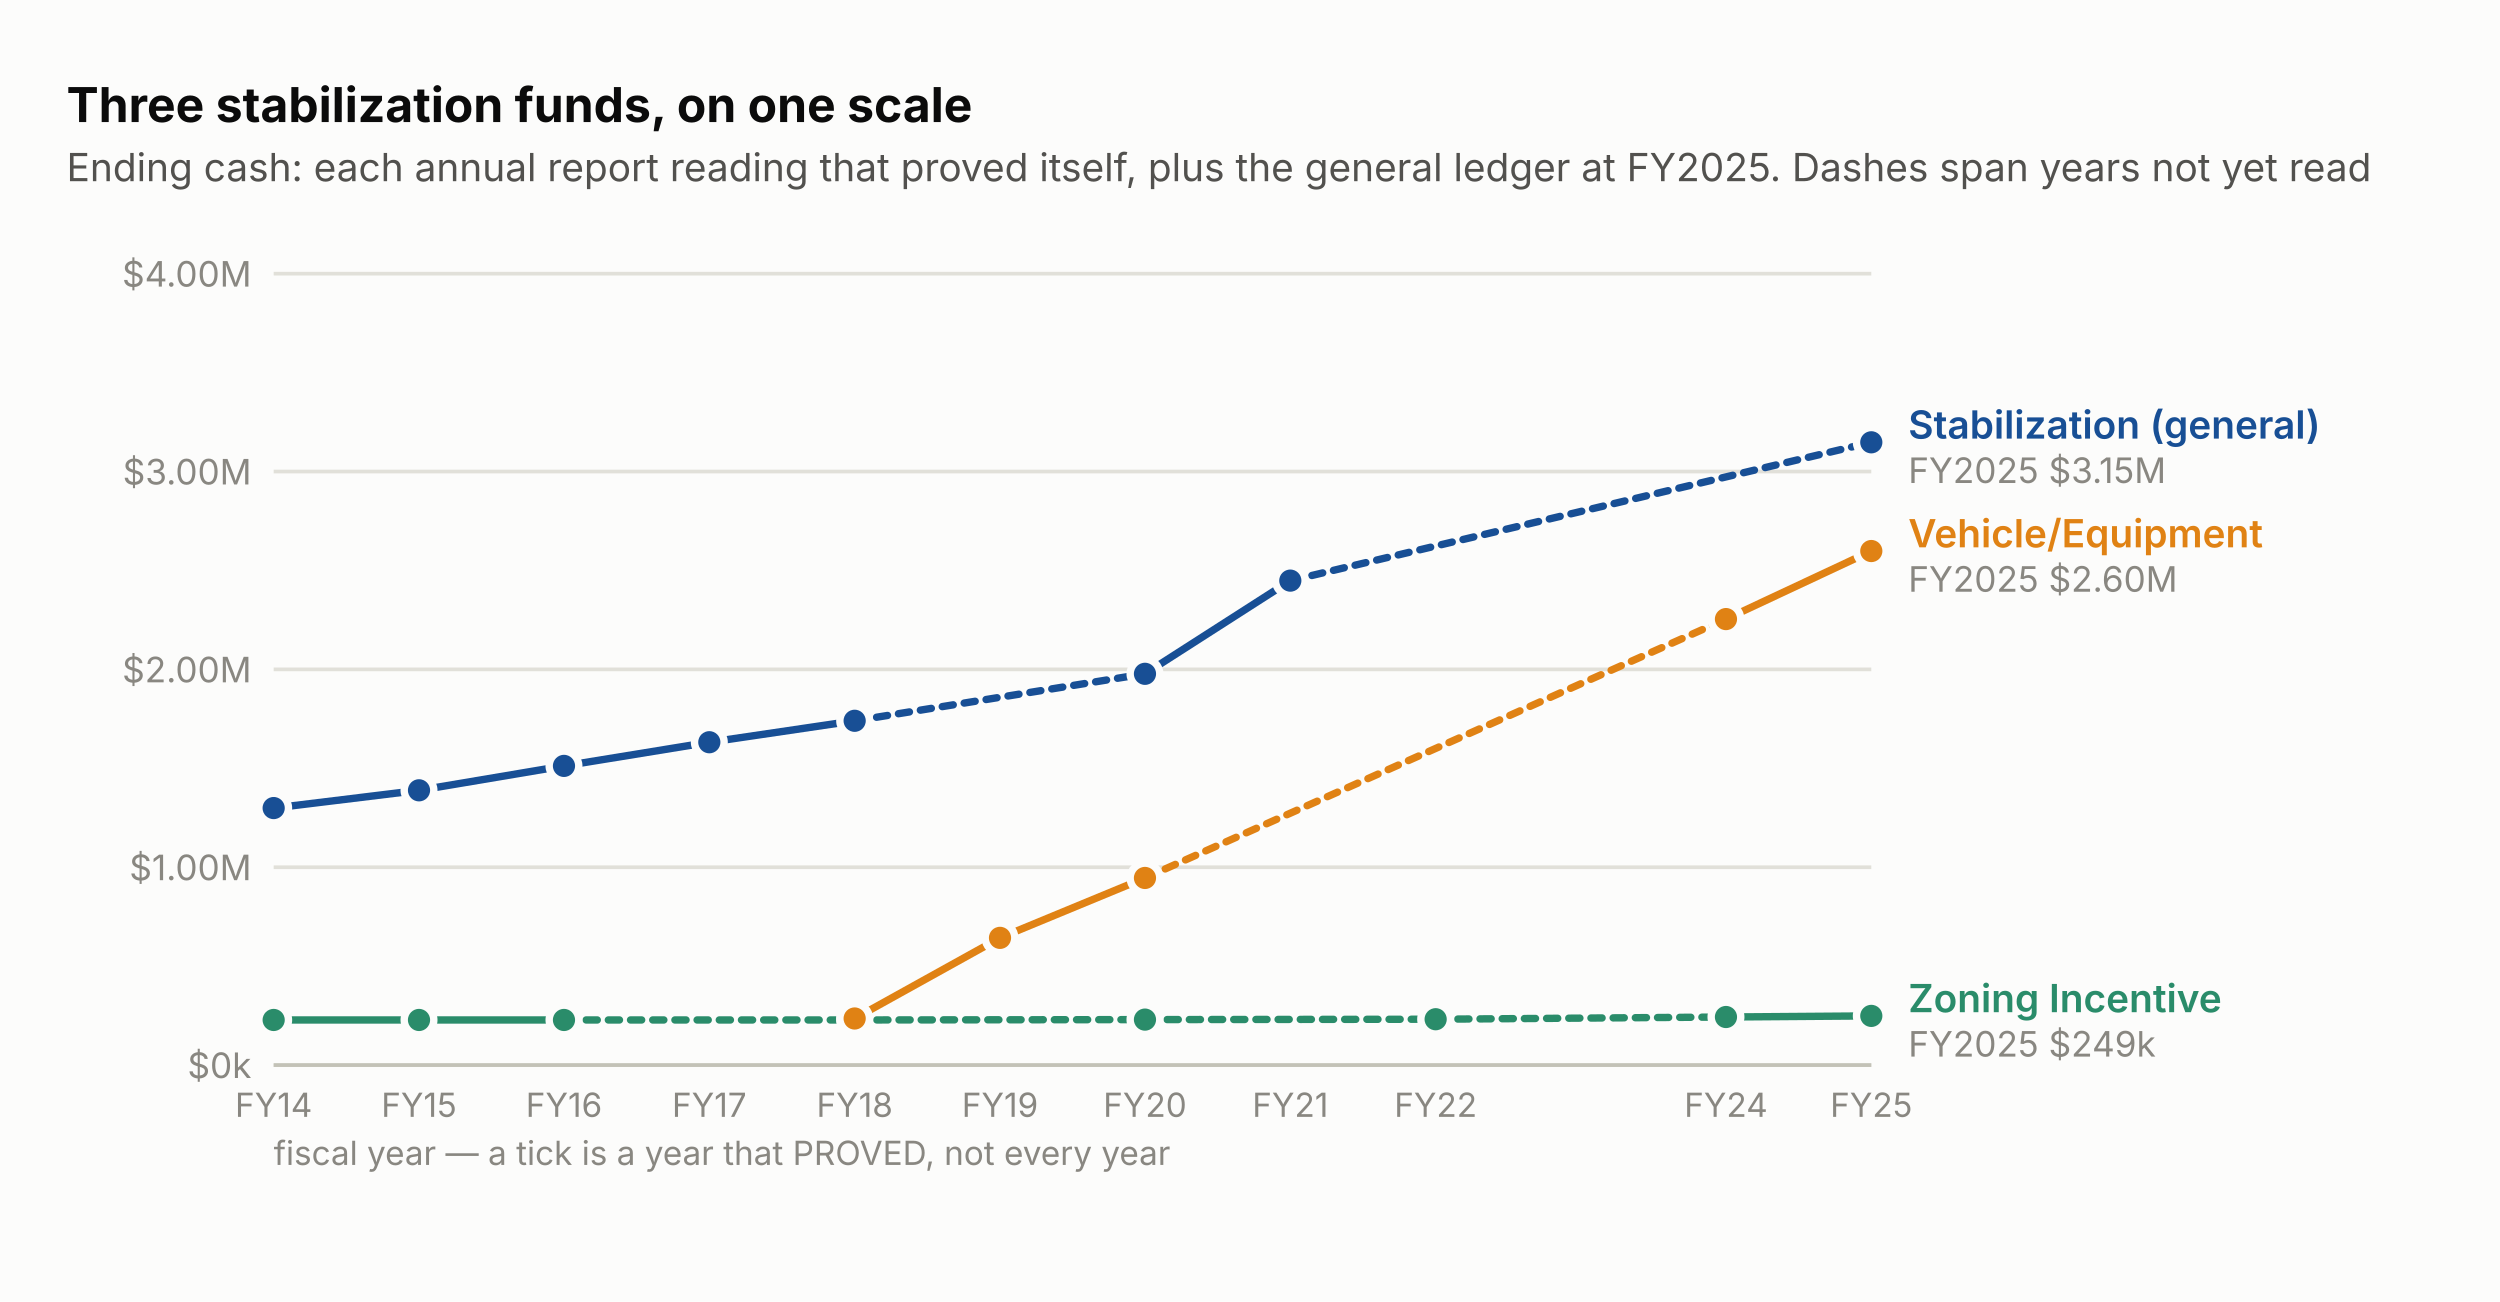
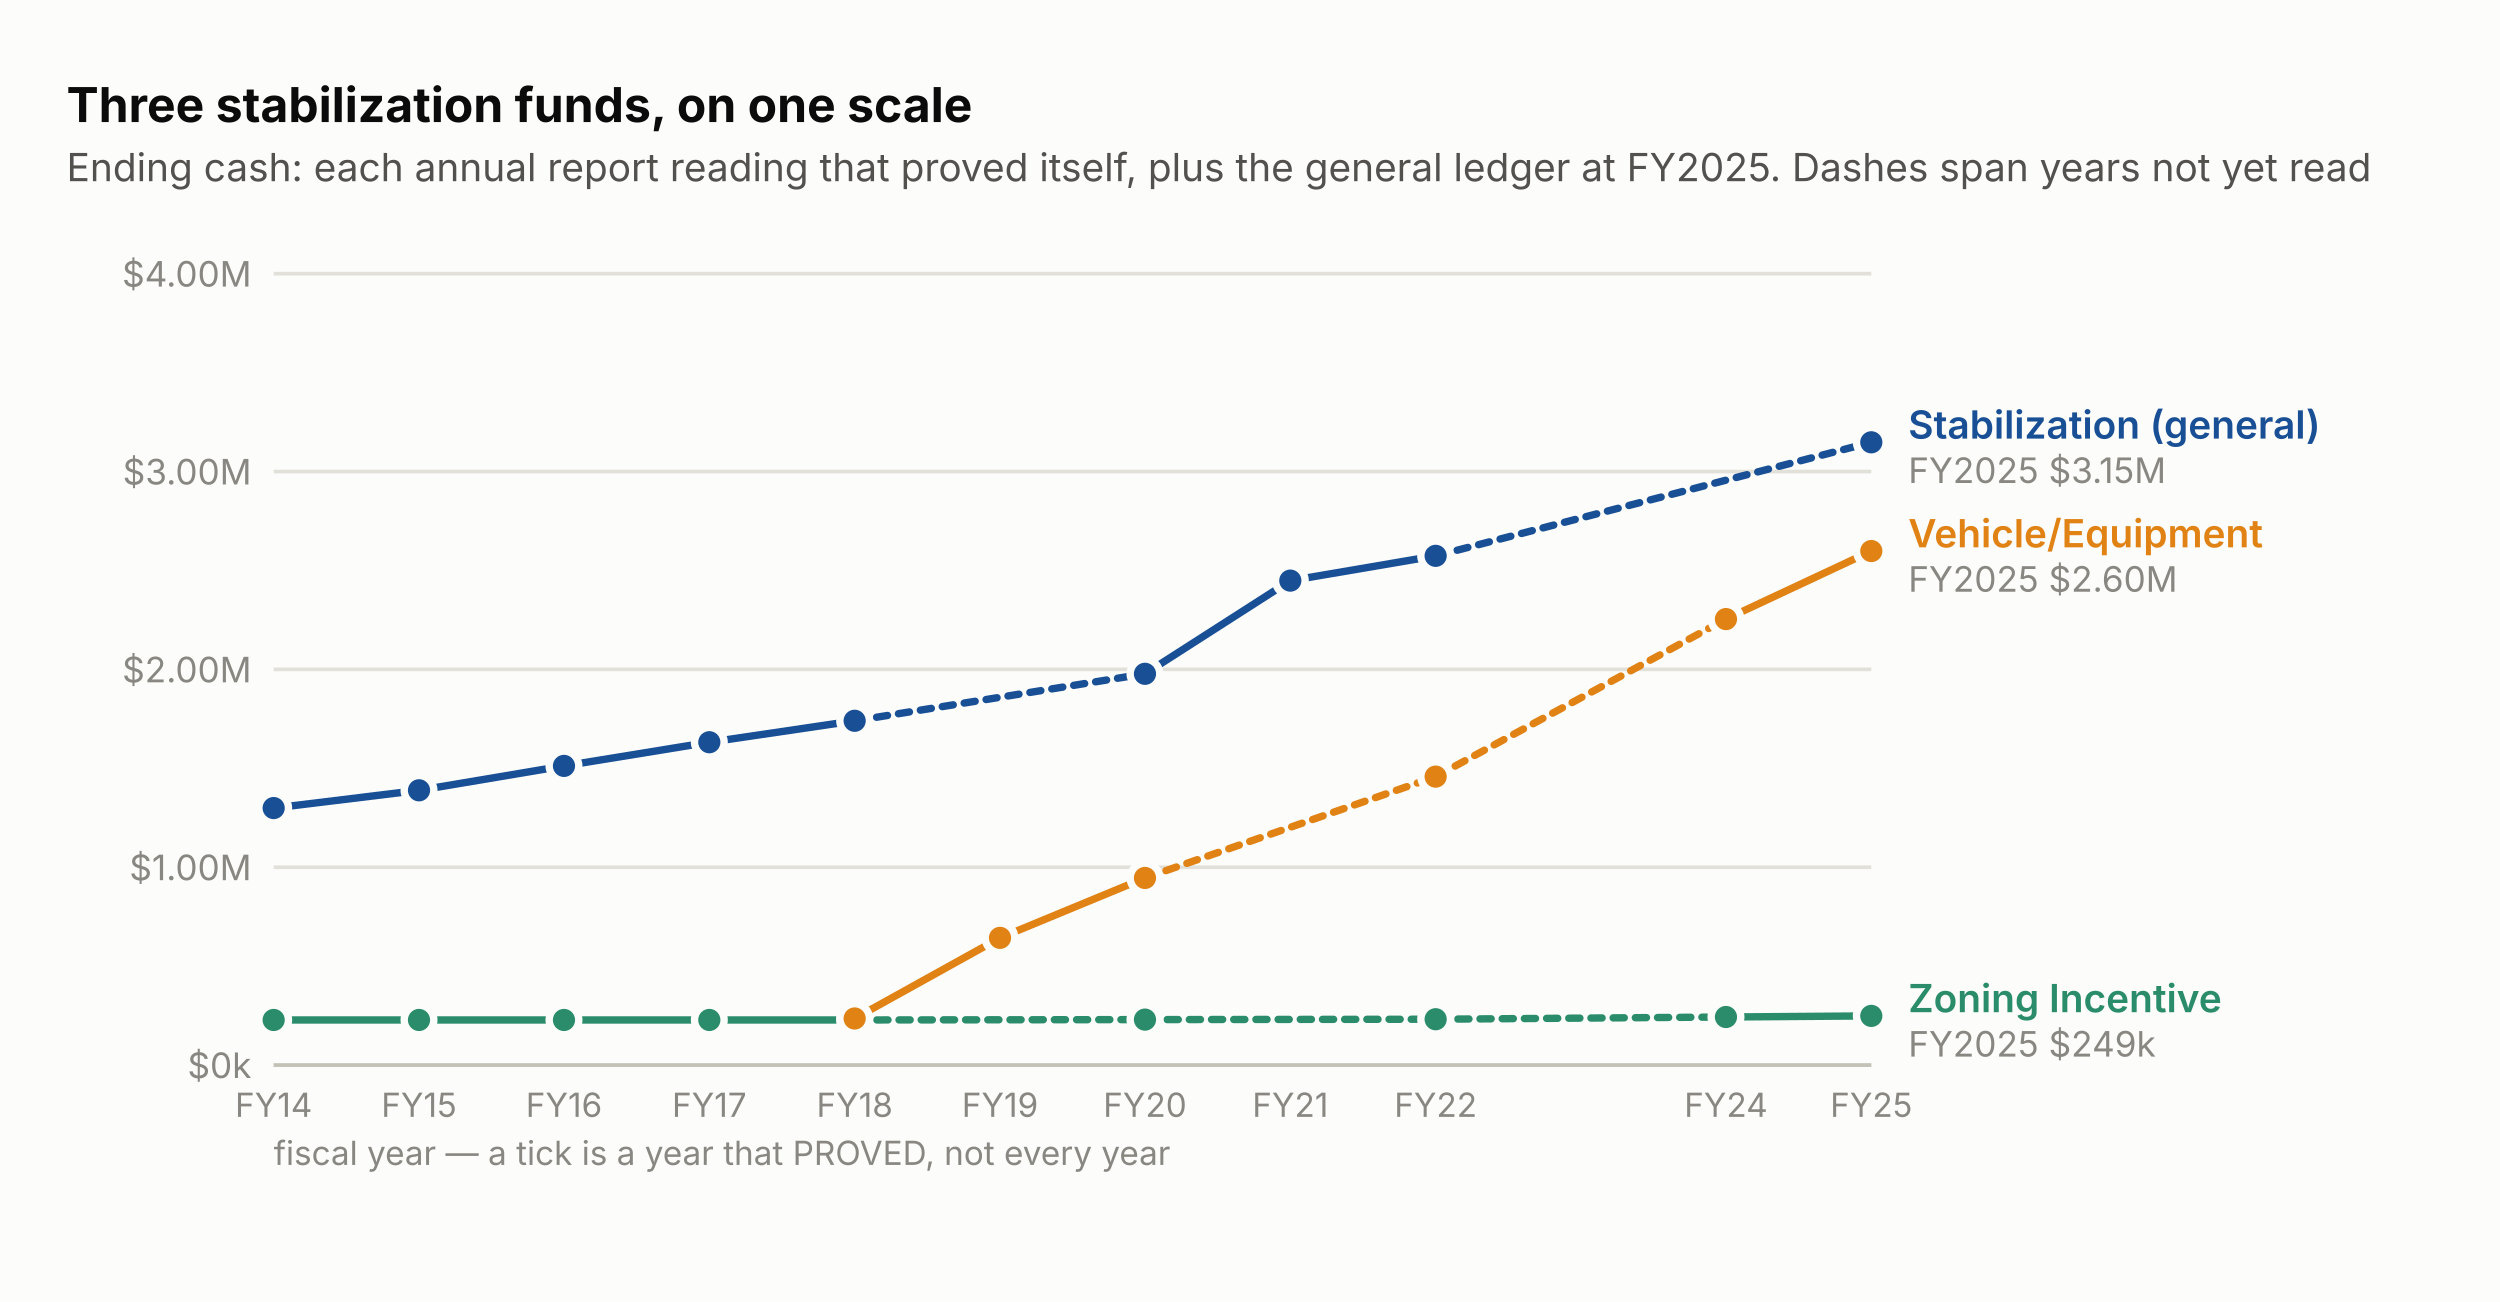
<svg xmlns="http://www.w3.org/2000/svg" viewBox="0 0 676 352" width="676" height="352" role="img" aria-label="Three stabilization funds, on one scale. Ending cash: each annual report reading that proved itself, plus the general ledger at FY2025. Dashes span years not yet read" font-family="system-ui, -apple-system, &quot;Segoe UI&quot;, sans-serif">
  <rect width="676" height="352" fill="#fcfcfb" />
  <g transform="translate(18,18)">
    <text x="0" y="15" font-size="13" font-weight="700" fill="#0b0b0b">Three stabilization funds, on one scale</text>
    <text x="0" y="31" font-size="10.5" fill="#52514e">Ending cash: each annual report reading that proved itself, plus the general ledger at FY2025. Dashes span years not yet read</text>
    <line x1="56" y1="270.0" x2="488" y2="270.0" stroke="#e1e0d9" stroke-width="1" />
    <text x="50" y="273.5" font-size="9.5" text-anchor="end" fill="#898781">$0k</text>
    <line x1="56" y1="216.5" x2="488" y2="216.5" stroke="#e1e0d9" stroke-width="1" />
    <text x="50" y="220.0" font-size="9.5" text-anchor="end" fill="#898781">$1.00M</text>
    <line x1="56" y1="163.0" x2="488" y2="163.0" stroke="#e1e0d9" stroke-width="1" />
    <text x="50" y="166.5" font-size="9.5" text-anchor="end" fill="#898781">$2.00M</text>
    <line x1="56" y1="109.5" x2="488" y2="109.5" stroke="#e1e0d9" stroke-width="1" />
    <text x="50" y="113.0" font-size="9.5" text-anchor="end" fill="#898781">$3.00M</text>
    <line x1="56" y1="56.0" x2="488" y2="56.0" stroke="#e1e0d9" stroke-width="1" />
    <text x="50" y="59.5" font-size="9.5" text-anchor="end" fill="#898781">$4.00M</text>
    <line x1="56" y1="270" x2="488" y2="270" stroke="#c3c2b7" stroke-width="1" />
    <text x="56.0" y="284" font-size="9" text-anchor="middle" fill="#898781">FY14</text>
    <text x="95.3" y="284" font-size="9" text-anchor="middle" fill="#898781">FY15</text>
    <text x="134.5" y="284" font-size="9" text-anchor="middle" fill="#898781">FY16</text>
    <text x="173.8" y="284" font-size="9" text-anchor="middle" fill="#898781">FY17</text>
    <text x="213.1" y="284" font-size="9" text-anchor="middle" fill="#898781">FY18</text>
    <text x="252.4" y="284" font-size="9" text-anchor="middle" fill="#898781">FY19</text>
    <text x="291.6" y="284" font-size="9" text-anchor="middle" fill="#898781">FY20</text>
    <text x="330.9" y="284" font-size="9" text-anchor="middle" fill="#898781">FY21</text>
    <text x="370.2" y="284" font-size="9" text-anchor="middle" fill="#898781">FY22</text>
    <text x="448.7" y="284" font-size="9" text-anchor="middle" fill="#898781">FY24</text>
    <text x="488.0" y="284" font-size="9" text-anchor="middle" fill="#898781">FY25</text>
    <text x="56" y="297" font-size="9" fill="#898781">fiscal year — a tick is a year that PROVED, not every year</text>
    <line x1="56.0" y1="257.8" x2="95.3" y2="257.8" stroke-width="2" stroke-linecap="round" stroke="#2a8c6a" />
    <line x1="95.3" y1="257.8" x2="134.5" y2="257.8" stroke-width="2" stroke-linecap="round" stroke="#2a8c6a" />
-     <line x1="134.5" y1="257.8" x2="213.1" y2="257.8" stroke-width="2" stroke-linecap="round" stroke-dasharray="3 3" stroke="#2a8c6a" />
+     <line x1="134.5" y1="257.8" x2="173.8" y2="257.8" stroke-width="2" stroke-linecap="round" stroke="#2a8c6a" />
+     <line x1="173.8" y1="257.8" x2="213.1" y2="257.8" stroke-width="2" stroke-linecap="round" stroke="#2a8c6a" />
    <line x1="213.1" y1="257.8" x2="291.6" y2="257.7" stroke-width="2" stroke-linecap="round" stroke-dasharray="3 3" stroke="#2a8c6a" />
    <line x1="291.6" y1="257.7" x2="370.2" y2="257.6" stroke-width="2" stroke-linecap="round" stroke-dasharray="3 3" stroke="#2a8c6a" />
    <line x1="370.2" y1="257.6" x2="448.7" y2="257.0" stroke-width="2" stroke-linecap="round" stroke-dasharray="3 3" stroke="#2a8c6a" />
    <line x1="448.7" y1="257.0" x2="488.0" y2="256.7" stroke-width="2" stroke-linecap="round" stroke="#2a8c6a" />
    <circle cx="56.0" cy="257.8" r="4" fill="#2a8c6a" stroke="#fcfcfb" stroke-width="2" />
    <circle cx="95.3" cy="257.8" r="4" fill="#2a8c6a" stroke="#fcfcfb" stroke-width="2" />
    <circle cx="134.5" cy="257.8" r="4" fill="#2a8c6a" stroke="#fcfcfb" stroke-width="2" />
+     <circle cx="173.8" cy="257.8" r="4" fill="#2a8c6a" stroke="#fcfcfb" stroke-width="2" />
    <circle cx="213.1" cy="257.8" r="4" fill="#2a8c6a" stroke="#fcfcfb" stroke-width="2" />
    <circle cx="291.6" cy="257.7" r="4" fill="#2a8c6a" stroke="#fcfcfb" stroke-width="2" />
    <circle cx="370.2" cy="257.6" r="4" fill="#2a8c6a" stroke="#fcfcfb" stroke-width="2" />
    <circle cx="448.7" cy="257.0" r="4" fill="#2a8c6a" stroke="#fcfcfb" stroke-width="2" />
    <circle cx="488.0" cy="256.7" r="4" fill="#2a8c6a" stroke="#fcfcfb" stroke-width="2" />
    <text x="498.0" y="255.7" font-size="10.5" font-weight="600" fill="#2a8c6a">Zoning Incentive</text>
    <text x="498.0" y="267.7" font-size="9.5" fill="#898781">FY2025 $249k</text>
    <line x1="213.1" y1="257.4" x2="252.4" y2="235.6" stroke-width="2" stroke-linecap="round" stroke="#e08214" />
    <line x1="252.4" y1="235.6" x2="291.6" y2="219.4" stroke-width="2" stroke-linecap="round" stroke="#e08214" />
-     <line x1="291.6" y1="219.4" x2="448.7" y2="149.4" stroke-width="2" stroke-linecap="round" stroke-dasharray="3 3" stroke="#e08214" />
+     <line x1="291.6" y1="219.4" x2="370.2" y2="192.0" stroke-width="2" stroke-linecap="round" stroke-dasharray="3 3" stroke="#e08214" />
+     <line x1="370.2" y1="192.0" x2="448.7" y2="149.4" stroke-width="2" stroke-linecap="round" stroke-dasharray="3 3" stroke="#e08214" />
    <line x1="448.7" y1="149.4" x2="488.0" y2="131.0" stroke-width="2" stroke-linecap="round" stroke="#e08214" />
    <circle cx="213.1" cy="257.4" r="4" fill="#e08214" stroke="#fcfcfb" stroke-width="2" />
    <circle cx="252.4" cy="235.6" r="4" fill="#e08214" stroke="#fcfcfb" stroke-width="2" />
    <circle cx="291.6" cy="219.4" r="4" fill="#e08214" stroke="#fcfcfb" stroke-width="2" />
+     <circle cx="370.2" cy="192.0" r="4" fill="#e08214" stroke="#fcfcfb" stroke-width="2" />
    <circle cx="448.7" cy="149.4" r="4" fill="#e08214" stroke="#fcfcfb" stroke-width="2" />
    <circle cx="488.0" cy="131.0" r="4" fill="#e08214" stroke="#fcfcfb" stroke-width="2" />
    <text x="498.0" y="130.0" font-size="10.5" font-weight="600" fill="#e08214">Vehicle/Equipment</text>
    <text x="498.0" y="142.0" font-size="9.5" fill="#898781">FY2025 $2.60M</text>
    <line x1="56.0" y1="200.5" x2="95.3" y2="195.7" stroke-width="2" stroke-linecap="round" stroke="#184f95" />
    <line x1="95.3" y1="195.7" x2="134.5" y2="189.1" stroke-width="2" stroke-linecap="round" stroke="#184f95" />
    <line x1="134.5" y1="189.1" x2="173.8" y2="182.7" stroke-width="2" stroke-linecap="round" stroke="#184f95" />
    <line x1="173.8" y1="182.7" x2="213.1" y2="176.9" stroke-width="2" stroke-linecap="round" stroke="#184f95" />
    <line x1="213.1" y1="176.9" x2="291.6" y2="164.2" stroke-width="2" stroke-linecap="round" stroke-dasharray="3 3" stroke="#184f95" />
    <line x1="291.6" y1="164.2" x2="330.9" y2="139.0" stroke-width="2" stroke-linecap="round" stroke="#184f95" />
-     <line x1="330.9" y1="139.0" x2="488.0" y2="101.6" stroke-width="2" stroke-linecap="round" stroke-dasharray="3 3" stroke="#184f95" />
+     <line x1="330.9" y1="139.0" x2="370.2" y2="132.3" stroke-width="2" stroke-linecap="round" stroke="#184f95" />
+     <line x1="370.2" y1="132.3" x2="488.0" y2="101.6" stroke-width="2" stroke-linecap="round" stroke-dasharray="3 3" stroke="#184f95" />
    <circle cx="56.0" cy="200.5" r="4" fill="#184f95" stroke="#fcfcfb" stroke-width="2" />
    <circle cx="95.3" cy="195.7" r="4" fill="#184f95" stroke="#fcfcfb" stroke-width="2" />
    <circle cx="134.5" cy="189.1" r="4" fill="#184f95" stroke="#fcfcfb" stroke-width="2" />
    <circle cx="173.8" cy="182.7" r="4" fill="#184f95" stroke="#fcfcfb" stroke-width="2" />
    <circle cx="213.1" cy="176.9" r="4" fill="#184f95" stroke="#fcfcfb" stroke-width="2" />
    <circle cx="291.6" cy="164.2" r="4" fill="#184f95" stroke="#fcfcfb" stroke-width="2" />
    <circle cx="330.9" cy="139.0" r="4" fill="#184f95" stroke="#fcfcfb" stroke-width="2" />
+     <circle cx="370.2" cy="132.3" r="4" fill="#184f95" stroke="#fcfcfb" stroke-width="2" />
    <circle cx="488.0" cy="101.6" r="4" fill="#184f95" stroke="#fcfcfb" stroke-width="2" />
    <text x="498.0" y="100.6" font-size="10.5" font-weight="600" fill="#184f95">Stabilization (general)</text>
    <text x="498.0" y="112.6" font-size="9.5" fill="#898781">FY2025 $3.15M</text>
  </g>
</svg>
